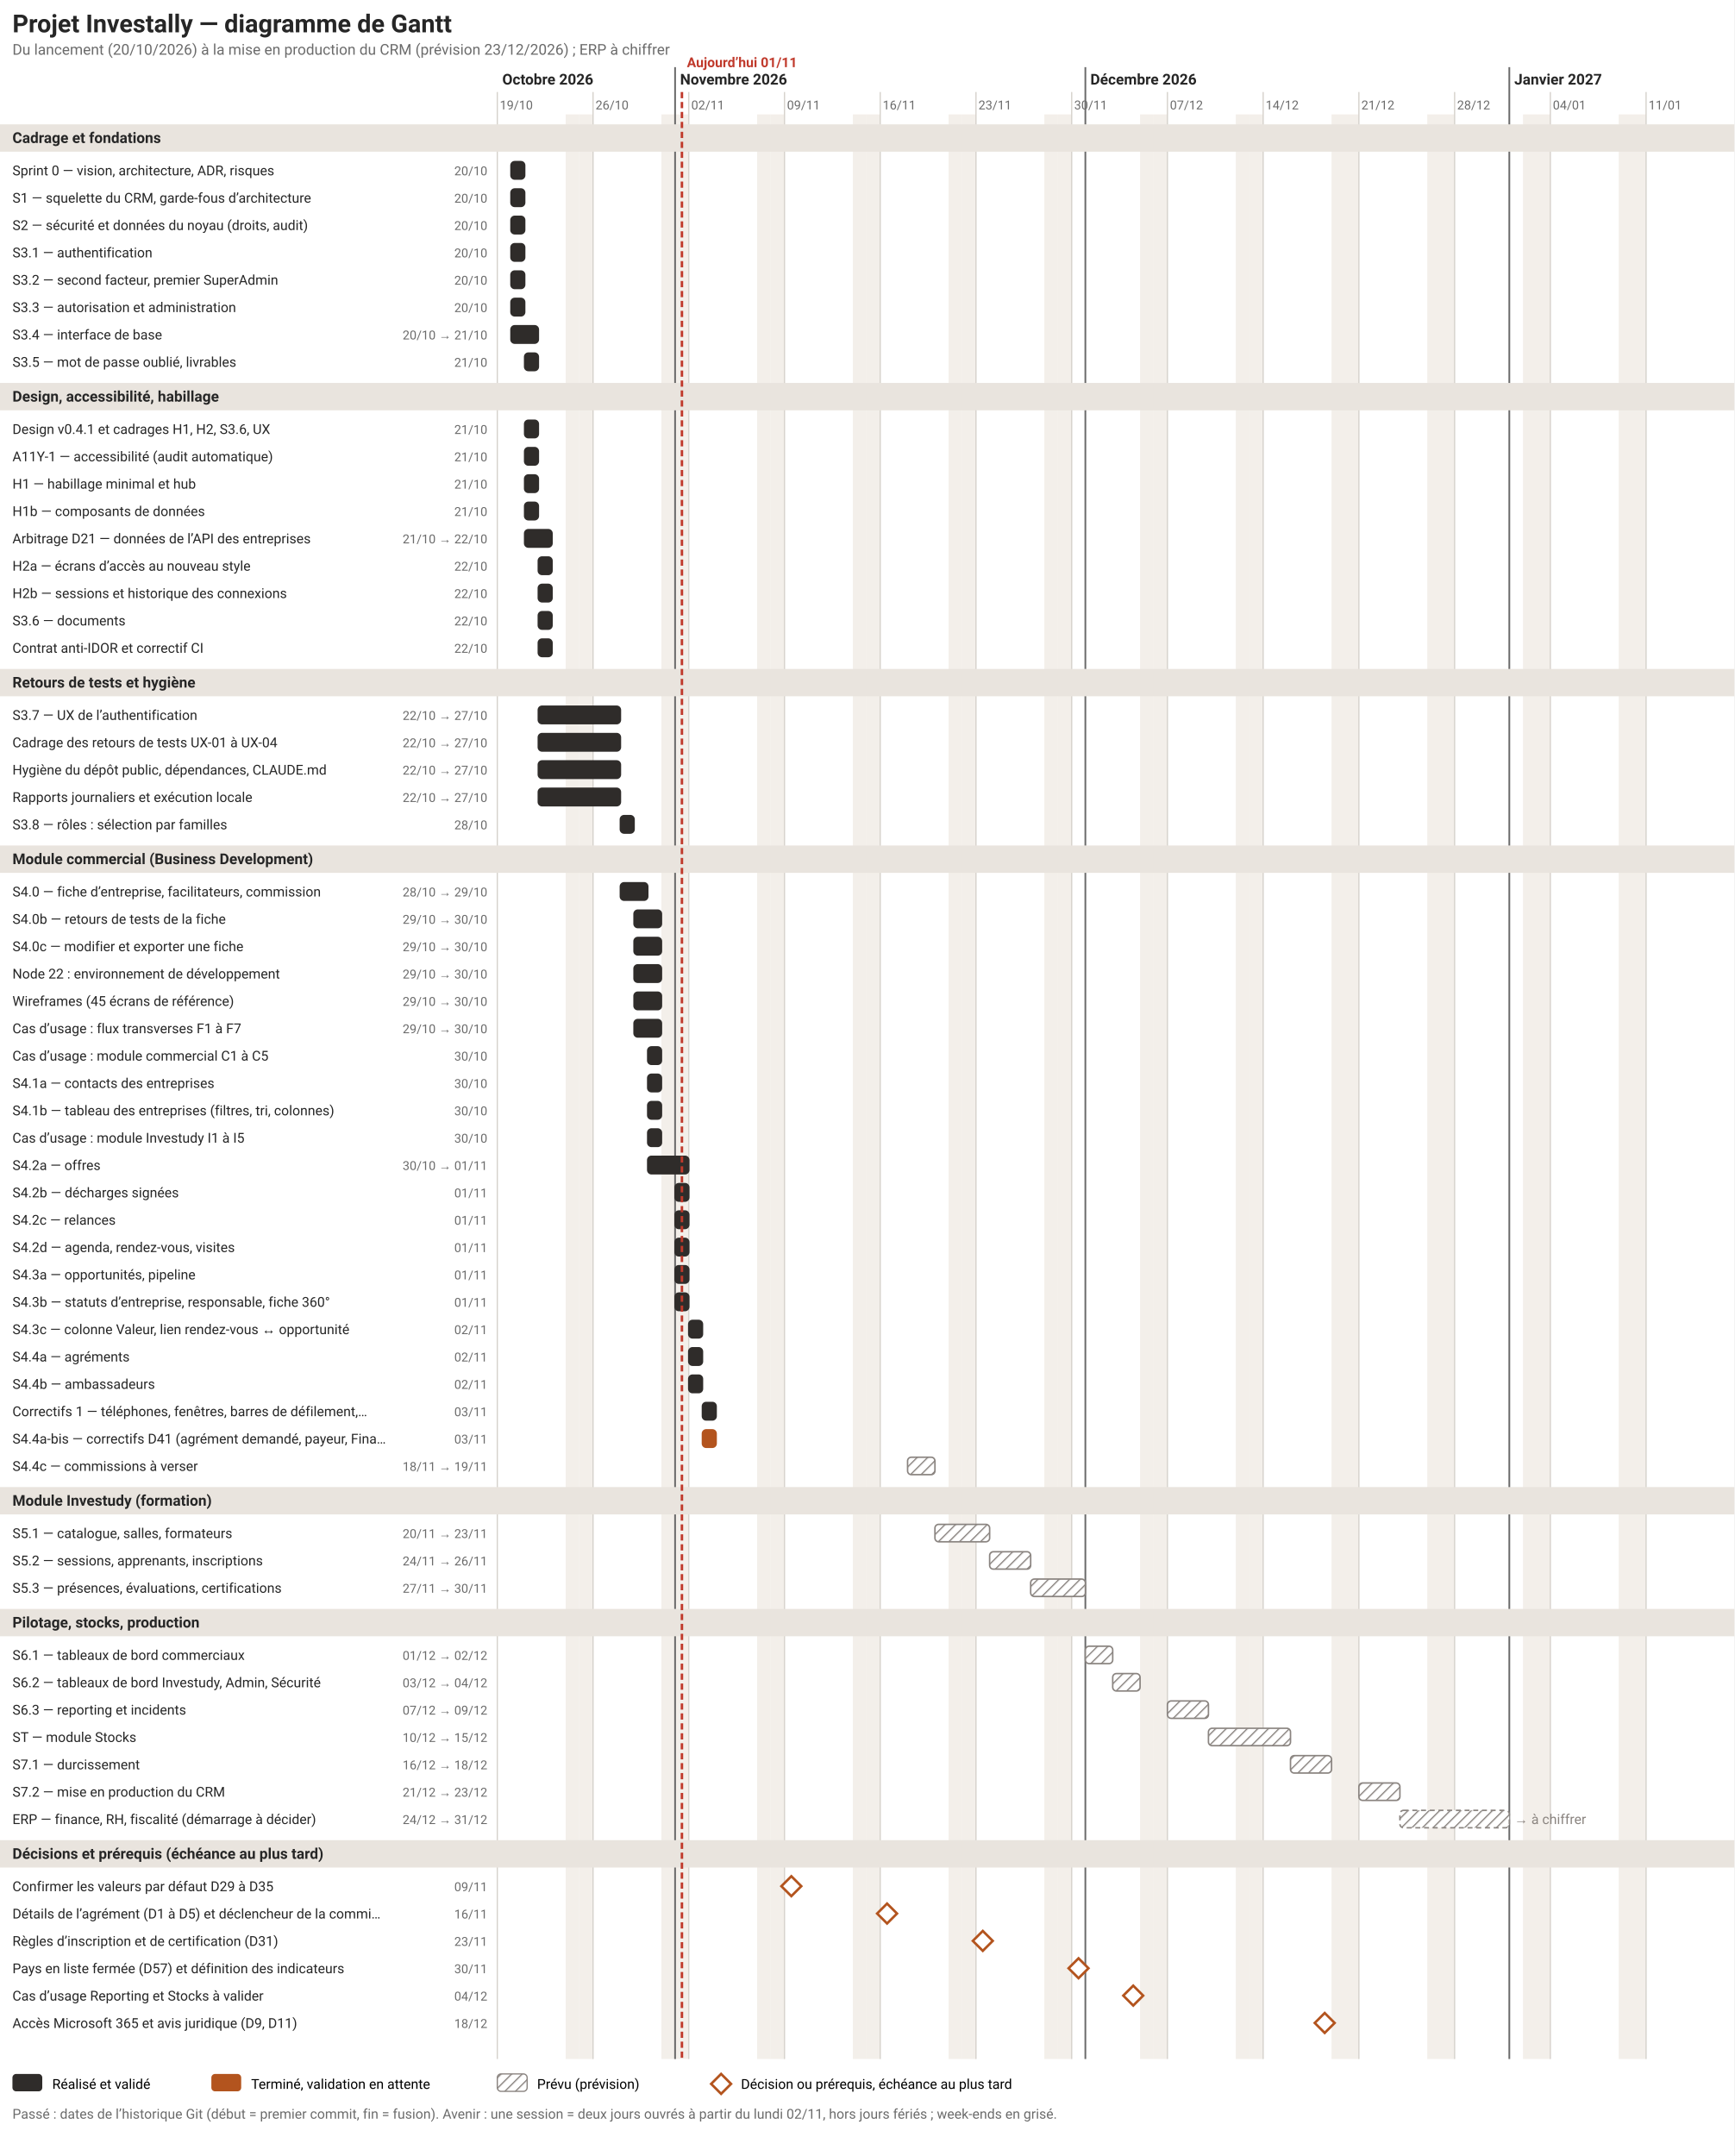
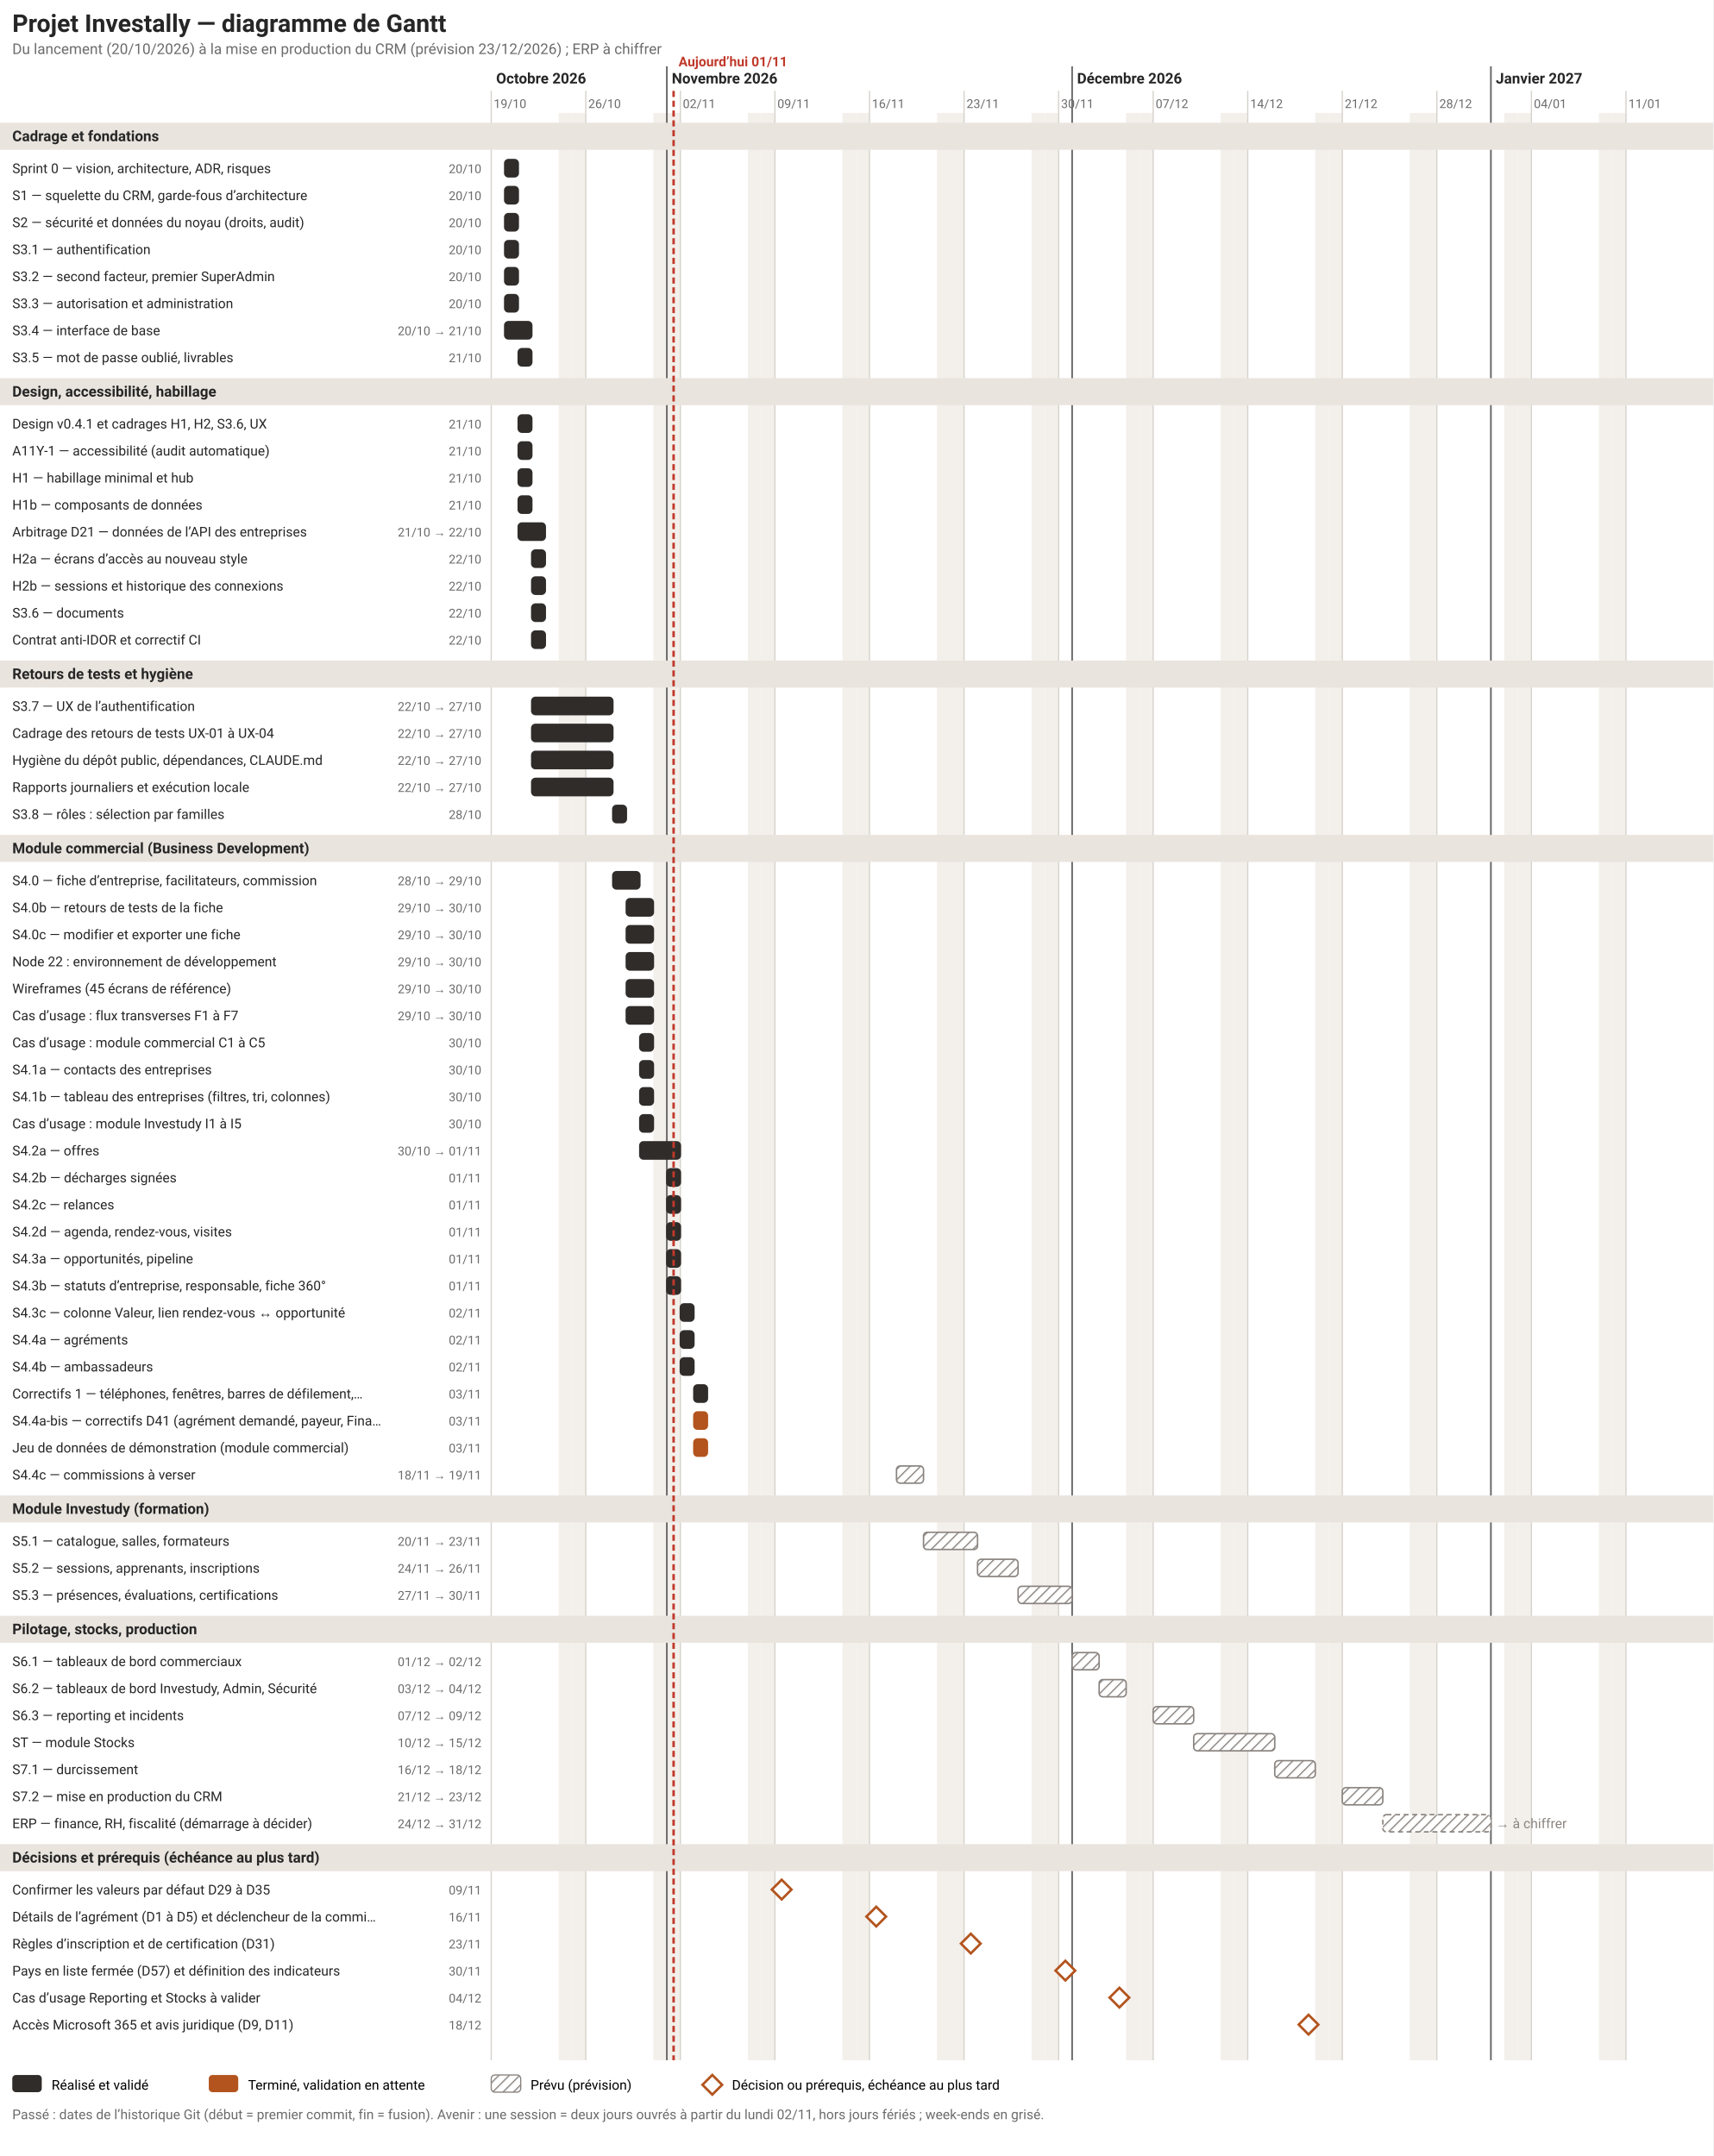
- <svg xmlns="http://www.w3.org/2000/svg" viewBox="0 0 1395 1734" width="1395" height="1734" font-family="system-ui, 'Segoe UI', Roboto, Arial, sans-serif" role="img" aria-label="Diagramme de Gantt du projet Investally, du 20 octobre 2026 à janvier 2027">
+ <svg xmlns="http://www.w3.org/2000/svg" viewBox="0 0 1395 1756" width="1395" height="1756" font-family="system-ui, 'Segoe UI', Roboto, Arial, sans-serif" role="img" aria-label="Diagramme de Gantt du projet Investally, du 20 octobre 2026 à janvier 2027">
  <defs>
    <pattern id="hatch" width="6" height="6" patternUnits="userSpaceOnUse" patternTransform="rotate(45)">
      <rect width="6" height="6" fill="#fff" />
      <line x1="0" y1="0" x2="0" y2="6" stroke="#8a8480" stroke-width="2" />
    </pattern>
  </defs>
-   <rect width="1395" height="1734" fill="#fff" />
+   <rect width="1395" height="1756" fill="#fff" />
  <text x="10" y="26" font-size="20" font-weight="700" fill="#262626">Projet Investally — diagramme de Gantt</text>
  <text x="10" y="44" font-size="12" fill="#6b6b6b">Du lancement (20/10/2026) à la mise en production du CRM (prévision 23/12/2026) ; ERP à chiffrer</text>
-   <line x1="400" y1="74" x2="400" y2="1656" stroke="#d6d2cc" stroke-width="1" />
+   <line x1="400" y1="74" x2="400" y2="1678" stroke="#d6d2cc" stroke-width="1" />
  <text x="402" y="88" font-size="10" fill="#6b6b6b">19/10</text>
-   <rect x="455" y="92" width="11" height="1564" fill="#f3efea" />
-   <rect x="466" y="92" width="11" height="1564" fill="#f3efea" />
-   <line x1="477" y1="74" x2="477" y2="1656" stroke="#d6d2cc" stroke-width="1" />
+   <rect x="455" y="92" width="11" height="1586" fill="#f3efea" />
+   <rect x="466" y="92" width="11" height="1586" fill="#f3efea" />
+   <line x1="477" y1="74" x2="477" y2="1678" stroke="#d6d2cc" stroke-width="1" />
  <text x="479" y="88" font-size="10" fill="#6b6b6b">26/10</text>
-   <rect x="532" y="92" width="11" height="1564" fill="#f3efea" />
-   <rect x="543" y="92" width="11" height="1564" fill="#f3efea" />
-   <line x1="554" y1="74" x2="554" y2="1656" stroke="#d6d2cc" stroke-width="1" />
+   <rect x="532" y="92" width="11" height="1586" fill="#f3efea" />
+   <rect x="543" y="92" width="11" height="1586" fill="#f3efea" />
+   <line x1="554" y1="74" x2="554" y2="1678" stroke="#d6d2cc" stroke-width="1" />
  <text x="556" y="88" font-size="10" fill="#6b6b6b">02/11</text>
-   <rect x="609" y="92" width="11" height="1564" fill="#f3efea" />
-   <rect x="620" y="92" width="11" height="1564" fill="#f3efea" />
-   <line x1="631" y1="74" x2="631" y2="1656" stroke="#d6d2cc" stroke-width="1" />
+   <rect x="609" y="92" width="11" height="1586" fill="#f3efea" />
+   <rect x="620" y="92" width="11" height="1586" fill="#f3efea" />
+   <line x1="631" y1="74" x2="631" y2="1678" stroke="#d6d2cc" stroke-width="1" />
  <text x="633" y="88" font-size="10" fill="#6b6b6b">09/11</text>
-   <rect x="686" y="92" width="11" height="1564" fill="#f3efea" />
-   <rect x="697" y="92" width="11" height="1564" fill="#f3efea" />
-   <line x1="708" y1="74" x2="708" y2="1656" stroke="#d6d2cc" stroke-width="1" />
+   <rect x="686" y="92" width="11" height="1586" fill="#f3efea" />
+   <rect x="697" y="92" width="11" height="1586" fill="#f3efea" />
+   <line x1="708" y1="74" x2="708" y2="1678" stroke="#d6d2cc" stroke-width="1" />
  <text x="710" y="88" font-size="10" fill="#6b6b6b">16/11</text>
-   <rect x="763" y="92" width="11" height="1564" fill="#f3efea" />
-   <rect x="774" y="92" width="11" height="1564" fill="#f3efea" />
-   <line x1="785" y1="74" x2="785" y2="1656" stroke="#d6d2cc" stroke-width="1" />
+   <rect x="763" y="92" width="11" height="1586" fill="#f3efea" />
+   <rect x="774" y="92" width="11" height="1586" fill="#f3efea" />
+   <line x1="785" y1="74" x2="785" y2="1678" stroke="#d6d2cc" stroke-width="1" />
  <text x="787" y="88" font-size="10" fill="#6b6b6b">23/11</text>
-   <rect x="840" y="92" width="11" height="1564" fill="#f3efea" />
-   <rect x="851" y="92" width="11" height="1564" fill="#f3efea" />
-   <line x1="862" y1="74" x2="862" y2="1656" stroke="#d6d2cc" stroke-width="1" />
+   <rect x="840" y="92" width="11" height="1586" fill="#f3efea" />
+   <rect x="851" y="92" width="11" height="1586" fill="#f3efea" />
+   <line x1="862" y1="74" x2="862" y2="1678" stroke="#d6d2cc" stroke-width="1" />
  <text x="864" y="88" font-size="10" fill="#6b6b6b">30/11</text>
-   <rect x="917" y="92" width="11" height="1564" fill="#f3efea" />
-   <rect x="928" y="92" width="11" height="1564" fill="#f3efea" />
-   <line x1="939" y1="74" x2="939" y2="1656" stroke="#d6d2cc" stroke-width="1" />
+   <rect x="917" y="92" width="11" height="1586" fill="#f3efea" />
+   <rect x="928" y="92" width="11" height="1586" fill="#f3efea" />
+   <line x1="939" y1="74" x2="939" y2="1678" stroke="#d6d2cc" stroke-width="1" />
  <text x="941" y="88" font-size="10" fill="#6b6b6b">07/12</text>
-   <rect x="994" y="92" width="11" height="1564" fill="#f3efea" />
-   <rect x="1005" y="92" width="11" height="1564" fill="#f3efea" />
-   <line x1="1016" y1="74" x2="1016" y2="1656" stroke="#d6d2cc" stroke-width="1" />
+   <rect x="994" y="92" width="11" height="1586" fill="#f3efea" />
+   <rect x="1005" y="92" width="11" height="1586" fill="#f3efea" />
+   <line x1="1016" y1="74" x2="1016" y2="1678" stroke="#d6d2cc" stroke-width="1" />
  <text x="1018" y="88" font-size="10" fill="#6b6b6b">14/12</text>
-   <rect x="1071" y="92" width="11" height="1564" fill="#f3efea" />
-   <rect x="1082" y="92" width="11" height="1564" fill="#f3efea" />
-   <line x1="1093" y1="74" x2="1093" y2="1656" stroke="#d6d2cc" stroke-width="1" />
+   <rect x="1071" y="92" width="11" height="1586" fill="#f3efea" />
+   <rect x="1082" y="92" width="11" height="1586" fill="#f3efea" />
+   <line x1="1093" y1="74" x2="1093" y2="1678" stroke="#d6d2cc" stroke-width="1" />
  <text x="1095" y="88" font-size="10" fill="#6b6b6b">21/12</text>
-   <rect x="1148" y="92" width="11" height="1564" fill="#f3efea" />
-   <rect x="1159" y="92" width="11" height="1564" fill="#f3efea" />
-   <line x1="1170" y1="74" x2="1170" y2="1656" stroke="#d6d2cc" stroke-width="1" />
+   <rect x="1148" y="92" width="11" height="1586" fill="#f3efea" />
+   <rect x="1159" y="92" width="11" height="1586" fill="#f3efea" />
+   <line x1="1170" y1="74" x2="1170" y2="1678" stroke="#d6d2cc" stroke-width="1" />
  <text x="1172" y="88" font-size="10" fill="#6b6b6b">28/12</text>
-   <rect x="1225" y="92" width="11" height="1564" fill="#f3efea" />
-   <rect x="1236" y="92" width="11" height="1564" fill="#f3efea" />
-   <line x1="1247" y1="74" x2="1247" y2="1656" stroke="#d6d2cc" stroke-width="1" />
+   <rect x="1225" y="92" width="11" height="1586" fill="#f3efea" />
+   <rect x="1236" y="92" width="11" height="1586" fill="#f3efea" />
+   <line x1="1247" y1="74" x2="1247" y2="1678" stroke="#d6d2cc" stroke-width="1" />
  <text x="1249" y="88" font-size="10" fill="#6b6b6b">04/01</text>
-   <rect x="1302" y="92" width="11" height="1564" fill="#f3efea" />
-   <rect x="1313" y="92" width="11" height="1564" fill="#f3efea" />
-   <line x1="1324" y1="74" x2="1324" y2="1656" stroke="#d6d2cc" stroke-width="1" />
+   <rect x="1302" y="92" width="11" height="1586" fill="#f3efea" />
+   <rect x="1313" y="92" width="11" height="1586" fill="#f3efea" />
+   <line x1="1324" y1="74" x2="1324" y2="1678" stroke="#d6d2cc" stroke-width="1" />
  <text x="1326" y="88" font-size="10" fill="#6b6b6b">11/01</text>
-   <line x1="543" y1="54" x2="543" y2="1656" stroke="#6b6b6b" stroke-width="1.4" />
-   <line x1="873" y1="54" x2="873" y2="1656" stroke="#6b6b6b" stroke-width="1.4" />
-   <line x1="1214" y1="54" x2="1214" y2="1656" stroke="#6b6b6b" stroke-width="1.4" />
+   <line x1="543" y1="54" x2="543" y2="1678" stroke="#6b6b6b" stroke-width="1.4" />
+   <line x1="873" y1="54" x2="873" y2="1678" stroke="#6b6b6b" stroke-width="1.4" />
+   <line x1="1214" y1="54" x2="1214" y2="1678" stroke="#6b6b6b" stroke-width="1.4" />
  <text x="404" y="68" font-size="12" font-weight="700" fill="#262626">Octobre 2026</text>
  <text x="547" y="68" font-size="12" font-weight="700" fill="#262626">Novembre 2026</text>
  <text x="877" y="68" font-size="12" font-weight="700" fill="#262626">Décembre 2026</text>
  <text x="1218" y="68" font-size="12" font-weight="700" fill="#262626">Janvier 2027</text>
  <rect x="0" y="100" width="1395" height="22" fill="#e9e4de" />
  <text x="10" y="115" font-size="12" font-weight="700" fill="#262626">Cadrage et fondations</text>
  <text x="10" y="141" font-size="11" fill="#262626">Sprint 0 — vision, architecture, ADR, risques</text>
  <text x="392" y="141" font-size="10" fill="#6b6b6b" text-anchor="end">20/10</text>
  <rect x="411" y="130" width="11" height="14" rx="3" fill="#2f2c2a" stroke="#2f2c2a" stroke-width="1.2" />
  <text x="10" y="163" font-size="11" fill="#262626">S1 — squelette du CRM, garde-fous d’architecture</text>
  <text x="392" y="163" font-size="10" fill="#6b6b6b" text-anchor="end">20/10</text>
  <rect x="411" y="152" width="11" height="14" rx="3" fill="#2f2c2a" stroke="#2f2c2a" stroke-width="1.2" />
  <text x="10" y="185" font-size="11" fill="#262626">S2 — sécurité et données du noyau (droits, audit)</text>
  <text x="392" y="185" font-size="10" fill="#6b6b6b" text-anchor="end">20/10</text>
  <rect x="411" y="174" width="11" height="14" rx="3" fill="#2f2c2a" stroke="#2f2c2a" stroke-width="1.2" />
  <text x="10" y="207" font-size="11" fill="#262626">S3.1 — authentification</text>
  <text x="392" y="207" font-size="10" fill="#6b6b6b" text-anchor="end">20/10</text>
  <rect x="411" y="196" width="11" height="14" rx="3" fill="#2f2c2a" stroke="#2f2c2a" stroke-width="1.2" />
  <text x="10" y="229" font-size="11" fill="#262626">S3.2 — second facteur, premier SuperAdmin</text>
  <text x="392" y="229" font-size="10" fill="#6b6b6b" text-anchor="end">20/10</text>
  <rect x="411" y="218" width="11" height="14" rx="3" fill="#2f2c2a" stroke="#2f2c2a" stroke-width="1.2" />
  <text x="10" y="251" font-size="11" fill="#262626">S3.3 — autorisation et administration</text>
  <text x="392" y="251" font-size="10" fill="#6b6b6b" text-anchor="end">20/10</text>
  <rect x="411" y="240" width="11" height="14" rx="3" fill="#2f2c2a" stroke="#2f2c2a" stroke-width="1.2" />
  <text x="10" y="273" font-size="11" fill="#262626">S3.4 — interface de base</text>
  <text x="392" y="273" font-size="10" fill="#6b6b6b" text-anchor="end">20/10 → 21/10</text>
  <rect x="411" y="262" width="22" height="14" rx="3" fill="#2f2c2a" stroke="#2f2c2a" stroke-width="1.2" />
  <text x="10" y="295" font-size="11" fill="#262626">S3.5 — mot de passe oublié, livrables</text>
  <text x="392" y="295" font-size="10" fill="#6b6b6b" text-anchor="end">21/10</text>
  <rect x="422" y="284" width="11" height="14" rx="3" fill="#2f2c2a" stroke="#2f2c2a" stroke-width="1.2" />
  <rect x="0" y="308" width="1395" height="22" fill="#e9e4de" />
  <text x="10" y="323" font-size="12" font-weight="700" fill="#262626">Design, accessibilité, habillage</text>
  <text x="10" y="349" font-size="11" fill="#262626">Design v0.4.1 et cadrages H1, H2, S3.6, UX</text>
  <text x="392" y="349" font-size="10" fill="#6b6b6b" text-anchor="end">21/10</text>
  <rect x="422" y="338" width="11" height="14" rx="3" fill="#2f2c2a" stroke="#2f2c2a" stroke-width="1.2" />
  <text x="10" y="371" font-size="11" fill="#262626">A11Y-1 — accessibilité (audit automatique)</text>
  <text x="392" y="371" font-size="10" fill="#6b6b6b" text-anchor="end">21/10</text>
  <rect x="422" y="360" width="11" height="14" rx="3" fill="#2f2c2a" stroke="#2f2c2a" stroke-width="1.2" />
  <text x="10" y="393" font-size="11" fill="#262626">H1 — habillage minimal et hub</text>
  <text x="392" y="393" font-size="10" fill="#6b6b6b" text-anchor="end">21/10</text>
  <rect x="422" y="382" width="11" height="14" rx="3" fill="#2f2c2a" stroke="#2f2c2a" stroke-width="1.2" />
  <text x="10" y="415" font-size="11" fill="#262626">H1b — composants de données</text>
  <text x="392" y="415" font-size="10" fill="#6b6b6b" text-anchor="end">21/10</text>
  <rect x="422" y="404" width="11" height="14" rx="3" fill="#2f2c2a" stroke="#2f2c2a" stroke-width="1.2" />
  <text x="10" y="437" font-size="11" fill="#262626">Arbitrage D21 — données de l’API des entreprises</text>
  <text x="392" y="437" font-size="10" fill="#6b6b6b" text-anchor="end">21/10 → 22/10</text>
  <rect x="422" y="426" width="22" height="14" rx="3" fill="#2f2c2a" stroke="#2f2c2a" stroke-width="1.2" />
  <text x="10" y="459" font-size="11" fill="#262626">H2a — écrans d’accès au nouveau style</text>
  <text x="392" y="459" font-size="10" fill="#6b6b6b" text-anchor="end">22/10</text>
  <rect x="433" y="448" width="11" height="14" rx="3" fill="#2f2c2a" stroke="#2f2c2a" stroke-width="1.2" />
  <text x="10" y="481" font-size="11" fill="#262626">H2b — sessions et historique des connexions</text>
  <text x="392" y="481" font-size="10" fill="#6b6b6b" text-anchor="end">22/10</text>
  <rect x="433" y="470" width="11" height="14" rx="3" fill="#2f2c2a" stroke="#2f2c2a" stroke-width="1.2" />
  <text x="10" y="503" font-size="11" fill="#262626">S3.6 — documents</text>
  <text x="392" y="503" font-size="10" fill="#6b6b6b" text-anchor="end">22/10</text>
  <rect x="433" y="492" width="11" height="14" rx="3" fill="#2f2c2a" stroke="#2f2c2a" stroke-width="1.2" />
  <text x="10" y="525" font-size="11" fill="#262626">Contrat anti-IDOR et correctif CI</text>
  <text x="392" y="525" font-size="10" fill="#6b6b6b" text-anchor="end">22/10</text>
  <rect x="433" y="514" width="11" height="14" rx="3" fill="#2f2c2a" stroke="#2f2c2a" stroke-width="1.2" />
  <rect x="0" y="538" width="1395" height="22" fill="#e9e4de" />
  <text x="10" y="553" font-size="12" font-weight="700" fill="#262626">Retours de tests et hygiène</text>
  <text x="10" y="579" font-size="11" fill="#262626">S3.7 — UX de l’authentification</text>
  <text x="392" y="579" font-size="10" fill="#6b6b6b" text-anchor="end">22/10 → 27/10</text>
  <rect x="433" y="568" width="66" height="14" rx="3" fill="#2f2c2a" stroke="#2f2c2a" stroke-width="1.2" />
  <text x="10" y="601" font-size="11" fill="#262626">Cadrage des retours de tests UX-01 à UX-04</text>
  <text x="392" y="601" font-size="10" fill="#6b6b6b" text-anchor="end">22/10 → 27/10</text>
  <rect x="433" y="590" width="66" height="14" rx="3" fill="#2f2c2a" stroke="#2f2c2a" stroke-width="1.2" />
  <text x="10" y="623" font-size="11" fill="#262626">Hygiène du dépôt public, dépendances, CLAUDE.md</text>
  <text x="392" y="623" font-size="10" fill="#6b6b6b" text-anchor="end">22/10 → 27/10</text>
  <rect x="433" y="612" width="66" height="14" rx="3" fill="#2f2c2a" stroke="#2f2c2a" stroke-width="1.2" />
  <text x="10" y="645" font-size="11" fill="#262626">Rapports journaliers et exécution locale</text>
  <text x="392" y="645" font-size="10" fill="#6b6b6b" text-anchor="end">22/10 → 27/10</text>
  <rect x="433" y="634" width="66" height="14" rx="3" fill="#2f2c2a" stroke="#2f2c2a" stroke-width="1.2" />
  <text x="10" y="667" font-size="11" fill="#262626">S3.8 — rôles : sélection par familles</text>
  <text x="392" y="667" font-size="10" fill="#6b6b6b" text-anchor="end">28/10</text>
  <rect x="499" y="656" width="11" height="14" rx="3" fill="#2f2c2a" stroke="#2f2c2a" stroke-width="1.2" />
  <rect x="0" y="680" width="1395" height="22" fill="#e9e4de" />
  <text x="10" y="695" font-size="12" font-weight="700" fill="#262626">Module commercial (Business Development)</text>
  <text x="10" y="721" font-size="11" fill="#262626">S4.0 — fiche d’entreprise, facilitateurs, commission</text>
  <text x="392" y="721" font-size="10" fill="#6b6b6b" text-anchor="end">28/10 → 29/10</text>
  <rect x="499" y="710" width="22" height="14" rx="3" fill="#2f2c2a" stroke="#2f2c2a" stroke-width="1.2" />
  <text x="10" y="743" font-size="11" fill="#262626">S4.0b — retours de tests de la fiche</text>
  <text x="392" y="743" font-size="10" fill="#6b6b6b" text-anchor="end">29/10 → 30/10</text>
  <rect x="510" y="732" width="22" height="14" rx="3" fill="#2f2c2a" stroke="#2f2c2a" stroke-width="1.2" />
  <text x="10" y="765" font-size="11" fill="#262626">S4.0c — modifier et exporter une fiche</text>
  <text x="392" y="765" font-size="10" fill="#6b6b6b" text-anchor="end">29/10 → 30/10</text>
  <rect x="510" y="754" width="22" height="14" rx="3" fill="#2f2c2a" stroke="#2f2c2a" stroke-width="1.2" />
  <text x="10" y="787" font-size="11" fill="#262626">Node 22 : environnement de développement</text>
  <text x="392" y="787" font-size="10" fill="#6b6b6b" text-anchor="end">29/10 → 30/10</text>
  <rect x="510" y="776" width="22" height="14" rx="3" fill="#2f2c2a" stroke="#2f2c2a" stroke-width="1.2" />
  <text x="10" y="809" font-size="11" fill="#262626">Wireframes (45 écrans de référence)</text>
  <text x="392" y="809" font-size="10" fill="#6b6b6b" text-anchor="end">29/10 → 30/10</text>
  <rect x="510" y="798" width="22" height="14" rx="3" fill="#2f2c2a" stroke="#2f2c2a" stroke-width="1.2" />
  <text x="10" y="831" font-size="11" fill="#262626">Cas d’usage : flux transverses F1 à F7</text>
  <text x="392" y="831" font-size="10" fill="#6b6b6b" text-anchor="end">29/10 → 30/10</text>
  <rect x="510" y="820" width="22" height="14" rx="3" fill="#2f2c2a" stroke="#2f2c2a" stroke-width="1.2" />
  <text x="10" y="853" font-size="11" fill="#262626">Cas d’usage : module commercial C1 à C5</text>
  <text x="392" y="853" font-size="10" fill="#6b6b6b" text-anchor="end">30/10</text>
  <rect x="521" y="842" width="11" height="14" rx="3" fill="#2f2c2a" stroke="#2f2c2a" stroke-width="1.2" />
  <text x="10" y="875" font-size="11" fill="#262626">S4.1a — contacts des entreprises</text>
  <text x="392" y="875" font-size="10" fill="#6b6b6b" text-anchor="end">30/10</text>
  <rect x="521" y="864" width="11" height="14" rx="3" fill="#2f2c2a" stroke="#2f2c2a" stroke-width="1.2" />
  <text x="10" y="897" font-size="11" fill="#262626">S4.1b — tableau des entreprises (filtres, tri, colonnes)</text>
  <text x="392" y="897" font-size="10" fill="#6b6b6b" text-anchor="end">30/10</text>
  <rect x="521" y="886" width="11" height="14" rx="3" fill="#2f2c2a" stroke="#2f2c2a" stroke-width="1.2" />
  <text x="10" y="919" font-size="11" fill="#262626">Cas d’usage : module Investudy I1 à I5</text>
  <text x="392" y="919" font-size="10" fill="#6b6b6b" text-anchor="end">30/10</text>
  <rect x="521" y="908" width="11" height="14" rx="3" fill="#2f2c2a" stroke="#2f2c2a" stroke-width="1.2" />
  <text x="10" y="941" font-size="11" fill="#262626">S4.2a — offres</text>
  <text x="392" y="941" font-size="10" fill="#6b6b6b" text-anchor="end">30/10 → 01/11</text>
  <rect x="521" y="930" width="33" height="14" rx="3" fill="#2f2c2a" stroke="#2f2c2a" stroke-width="1.2" />
  <text x="10" y="963" font-size="11" fill="#262626">S4.2b — décharges signées</text>
  <text x="392" y="963" font-size="10" fill="#6b6b6b" text-anchor="end">01/11</text>
  <rect x="543" y="952" width="11" height="14" rx="3" fill="#2f2c2a" stroke="#2f2c2a" stroke-width="1.2" />
  <text x="10" y="985" font-size="11" fill="#262626">S4.2c — relances</text>
  <text x="392" y="985" font-size="10" fill="#6b6b6b" text-anchor="end">01/11</text>
  <rect x="543" y="974" width="11" height="14" rx="3" fill="#2f2c2a" stroke="#2f2c2a" stroke-width="1.2" />
  <text x="10" y="1007" font-size="11" fill="#262626">S4.2d — agenda, rendez-vous, visites</text>
  <text x="392" y="1007" font-size="10" fill="#6b6b6b" text-anchor="end">01/11</text>
  <rect x="543" y="996" width="11" height="14" rx="3" fill="#2f2c2a" stroke="#2f2c2a" stroke-width="1.2" />
  <text x="10" y="1029" font-size="11" fill="#262626">S4.3a — opportunités, pipeline</text>
  <text x="392" y="1029" font-size="10" fill="#6b6b6b" text-anchor="end">01/11</text>
  <rect x="543" y="1018" width="11" height="14" rx="3" fill="#2f2c2a" stroke="#2f2c2a" stroke-width="1.2" />
  <text x="10" y="1051" font-size="11" fill="#262626">S4.3b — statuts d’entreprise, responsable, fiche 360°</text>
  <text x="392" y="1051" font-size="10" fill="#6b6b6b" text-anchor="end">01/11</text>
  <rect x="543" y="1040" width="11" height="14" rx="3" fill="#2f2c2a" stroke="#2f2c2a" stroke-width="1.2" />
  <text x="10" y="1073" font-size="11" fill="#262626">S4.3c — colonne Valeur, lien rendez-vous ↔ opportunité</text>
  <text x="392" y="1073" font-size="10" fill="#6b6b6b" text-anchor="end">02/11</text>
  <rect x="554" y="1062" width="11" height="14" rx="3" fill="#2f2c2a" stroke="#2f2c2a" stroke-width="1.2" />
  <text x="10" y="1095" font-size="11" fill="#262626">S4.4a — agréments</text>
  <text x="392" y="1095" font-size="10" fill="#6b6b6b" text-anchor="end">02/11</text>
  <rect x="554" y="1084" width="11" height="14" rx="3" fill="#2f2c2a" stroke="#2f2c2a" stroke-width="1.2" />
  <text x="10" y="1117" font-size="11" fill="#262626">S4.4b — ambassadeurs</text>
  <text x="392" y="1117" font-size="10" fill="#6b6b6b" text-anchor="end">02/11</text>
  <rect x="554" y="1106" width="11" height="14" rx="3" fill="#2f2c2a" stroke="#2f2c2a" stroke-width="1.2" />
  <text x="10" y="1139" font-size="11" fill="#262626">Correctifs 1 — téléphones, fenêtres, barres de défilement,…</text>
  <text x="392" y="1139" font-size="10" fill="#6b6b6b" text-anchor="end">03/11</text>
  <rect x="565" y="1128" width="11" height="14" rx="3" fill="#2f2c2a" stroke="#2f2c2a" stroke-width="1.2" />
  <text x="10" y="1161" font-size="11" fill="#262626">S4.4a-bis — correctifs D41 (agrément demandé, payeur, Fina…</text>
  <text x="392" y="1161" font-size="10" fill="#6b6b6b" text-anchor="end">03/11</text>
  <rect x="565" y="1150" width="11" height="14" rx="3" fill="#b3541e" stroke="#b3541e" stroke-width="1.2" />
-   <text x="10" y="1183" font-size="11" fill="#262626">S4.4c — commissions à verser</text>
-   <text x="392" y="1183" font-size="10" fill="#6b6b6b" text-anchor="end">18/11 → 19/11</text>
-   <rect x="730" y="1172" width="22" height="14" rx="3" fill="url(#hatch)" stroke="#8a8480" stroke-width="1.2" />
-   <rect x="0" y="1196" width="1395" height="22" fill="#e9e4de" />
-   <text x="10" y="1211" font-size="12" font-weight="700" fill="#262626">Module Investudy (formation)</text>
-   <text x="10" y="1237" font-size="11" fill="#262626">S5.1 — catalogue, salles, formateurs</text>
-   <text x="392" y="1237" font-size="10" fill="#6b6b6b" text-anchor="end">20/11 → 23/11</text>
-   <rect x="752" y="1226" width="44" height="14" rx="3" fill="url(#hatch)" stroke="#8a8480" stroke-width="1.2" />
-   <text x="10" y="1259" font-size="11" fill="#262626">S5.2 — sessions, apprenants, inscriptions</text>
-   <text x="392" y="1259" font-size="10" fill="#6b6b6b" text-anchor="end">24/11 → 26/11</text>
-   <rect x="796" y="1248" width="33" height="14" rx="3" fill="url(#hatch)" stroke="#8a8480" stroke-width="1.2" />
-   <text x="10" y="1281" font-size="11" fill="#262626">S5.3 — présences, évaluations, certifications</text>
-   <text x="392" y="1281" font-size="10" fill="#6b6b6b" text-anchor="end">27/11 → 30/11</text>
-   <rect x="829" y="1270" width="44" height="14" rx="3" fill="url(#hatch)" stroke="#8a8480" stroke-width="1.2" />
-   <rect x="0" y="1294" width="1395" height="22" fill="#e9e4de" />
-   <text x="10" y="1309" font-size="12" font-weight="700" fill="#262626">Pilotage, stocks, production</text>
-   <text x="10" y="1335" font-size="11" fill="#262626">S6.1 — tableaux de bord commerciaux</text>
-   <text x="392" y="1335" font-size="10" fill="#6b6b6b" text-anchor="end">01/12 → 02/12</text>
-   <rect x="873" y="1324" width="22" height="14" rx="3" fill="url(#hatch)" stroke="#8a8480" stroke-width="1.2" />
-   <text x="10" y="1357" font-size="11" fill="#262626">S6.2 — tableaux de bord Investudy, Admin, Sécurité</text>
-   <text x="392" y="1357" font-size="10" fill="#6b6b6b" text-anchor="end">03/12 → 04/12</text>
-   <rect x="895" y="1346" width="22" height="14" rx="3" fill="url(#hatch)" stroke="#8a8480" stroke-width="1.2" />
-   <text x="10" y="1379" font-size="11" fill="#262626">S6.3 — reporting et incidents</text>
-   <text x="392" y="1379" font-size="10" fill="#6b6b6b" text-anchor="end">07/12 → 09/12</text>
-   <rect x="939" y="1368" width="33" height="14" rx="3" fill="url(#hatch)" stroke="#8a8480" stroke-width="1.2" />
-   <text x="10" y="1401" font-size="11" fill="#262626">ST — module Stocks</text>
-   <text x="392" y="1401" font-size="10" fill="#6b6b6b" text-anchor="end">10/12 → 15/12</text>
-   <rect x="972" y="1390" width="66" height="14" rx="3" fill="url(#hatch)" stroke="#8a8480" stroke-width="1.2" />
-   <text x="10" y="1423" font-size="11" fill="#262626">S7.1 — durcissement</text>
-   <text x="392" y="1423" font-size="10" fill="#6b6b6b" text-anchor="end">16/12 → 18/12</text>
-   <rect x="1038" y="1412" width="33" height="14" rx="3" fill="url(#hatch)" stroke="#8a8480" stroke-width="1.2" />
-   <text x="10" y="1445" font-size="11" fill="#262626">S7.2 — mise en production du CRM</text>
-   <text x="392" y="1445" font-size="10" fill="#6b6b6b" text-anchor="end">21/12 → 23/12</text>
-   <rect x="1093" y="1434" width="33" height="14" rx="3" fill="url(#hatch)" stroke="#8a8480" stroke-width="1.2" />
-   <text x="10" y="1467" font-size="11" fill="#262626">ERP — finance, RH, fiscalité (démarrage à décider)</text>
-   <text x="392" y="1467" font-size="10" fill="#6b6b6b" text-anchor="end">24/12 → 31/12</text>
-   <rect x="1126" y="1456" width="88" height="14" rx="3" fill="url(#hatch)" stroke="#8a8480" stroke-width="1.2" stroke-dasharray="4 3" />
-   <text x="1218" y="1467" font-size="11" fill="#8a8480">→ à chiffrer</text>
-   <rect x="0" y="1480" width="1395" height="22" fill="#e9e4de" />
-   <text x="10" y="1495" font-size="12" font-weight="700" fill="#262626">Décisions et prérequis (échéance au plus tard)</text>
-   <text x="10" y="1521" font-size="11" fill="#262626">Confirmer les valeurs par défaut D29 à D35</text>
-   <text x="392" y="1521" font-size="10" fill="#6b6b6b" text-anchor="end">09/11</text>
-   <polygon points="636.5,1509 644.5,1517 636.5,1525 628.5,1517" fill="#fff" stroke="#b3541e" stroke-width="2" />
-   <text x="10" y="1543" font-size="11" fill="#262626">Détails de l’agrément (D1 à D5) et déclencheur de la commi…</text>
-   <text x="392" y="1543" font-size="10" fill="#6b6b6b" text-anchor="end">16/11</text>
-   <polygon points="713.5,1531 721.5,1539 713.5,1547 705.5,1539" fill="#fff" stroke="#b3541e" stroke-width="2" />
-   <text x="10" y="1565" font-size="11" fill="#262626">Règles d’inscription et de certification (D31)</text>
-   <text x="392" y="1565" font-size="10" fill="#6b6b6b" text-anchor="end">23/11</text>
-   <polygon points="790.5,1553 798.5,1561 790.5,1569 782.5,1561" fill="#fff" stroke="#b3541e" stroke-width="2" />
-   <text x="10" y="1587" font-size="11" fill="#262626">Pays en liste fermée (D57) et définition des indicateurs</text>
-   <text x="392" y="1587" font-size="10" fill="#6b6b6b" text-anchor="end">30/11</text>
-   <polygon points="867.5,1575 875.5,1583 867.5,1591 859.5,1583" fill="#fff" stroke="#b3541e" stroke-width="2" />
-   <text x="10" y="1609" font-size="11" fill="#262626">Cas d’usage Reporting et Stocks à valider</text>
-   <text x="392" y="1609" font-size="10" fill="#6b6b6b" text-anchor="end">04/12</text>
-   <polygon points="911.5,1597 919.5,1605 911.5,1613 903.5,1605" fill="#fff" stroke="#b3541e" stroke-width="2" />
-   <text x="10" y="1631" font-size="11" fill="#262626">Accès Microsoft 365 et avis juridique (D9, D11)</text>
-   <text x="392" y="1631" font-size="10" fill="#6b6b6b" text-anchor="end">18/12</text>
-   <polygon points="1065.5,1619 1073.5,1627 1065.5,1635 1057.5,1627" fill="#fff" stroke="#b3541e" stroke-width="2" />
-   <line x1="548.5" y1="74" x2="548.5" y2="1656" stroke="#c0392b" stroke-width="2" stroke-dasharray="5 3" />
+   <text x="10" y="1183" font-size="11" fill="#262626">Jeu de données de démonstration (module commercial)</text>
+   <text x="392" y="1183" font-size="10" fill="#6b6b6b" text-anchor="end">03/11</text>
+   <rect x="565" y="1172" width="11" height="14" rx="3" fill="#b3541e" stroke="#b3541e" stroke-width="1.2" />
+   <text x="10" y="1205" font-size="11" fill="#262626">S4.4c — commissions à verser</text>
+   <text x="392" y="1205" font-size="10" fill="#6b6b6b" text-anchor="end">18/11 → 19/11</text>
+   <rect x="730" y="1194" width="22" height="14" rx="3" fill="url(#hatch)" stroke="#8a8480" stroke-width="1.2" />
+   <rect x="0" y="1218" width="1395" height="22" fill="#e9e4de" />
+   <text x="10" y="1233" font-size="12" font-weight="700" fill="#262626">Module Investudy (formation)</text>
+   <text x="10" y="1259" font-size="11" fill="#262626">S5.1 — catalogue, salles, formateurs</text>
+   <text x="392" y="1259" font-size="10" fill="#6b6b6b" text-anchor="end">20/11 → 23/11</text>
+   <rect x="752" y="1248" width="44" height="14" rx="3" fill="url(#hatch)" stroke="#8a8480" stroke-width="1.2" />
+   <text x="10" y="1281" font-size="11" fill="#262626">S5.2 — sessions, apprenants, inscriptions</text>
+   <text x="392" y="1281" font-size="10" fill="#6b6b6b" text-anchor="end">24/11 → 26/11</text>
+   <rect x="796" y="1270" width="33" height="14" rx="3" fill="url(#hatch)" stroke="#8a8480" stroke-width="1.2" />
+   <text x="10" y="1303" font-size="11" fill="#262626">S5.3 — présences, évaluations, certifications</text>
+   <text x="392" y="1303" font-size="10" fill="#6b6b6b" text-anchor="end">27/11 → 30/11</text>
+   <rect x="829" y="1292" width="44" height="14" rx="3" fill="url(#hatch)" stroke="#8a8480" stroke-width="1.2" />
+   <rect x="0" y="1316" width="1395" height="22" fill="#e9e4de" />
+   <text x="10" y="1331" font-size="12" font-weight="700" fill="#262626">Pilotage, stocks, production</text>
+   <text x="10" y="1357" font-size="11" fill="#262626">S6.1 — tableaux de bord commerciaux</text>
+   <text x="392" y="1357" font-size="10" fill="#6b6b6b" text-anchor="end">01/12 → 02/12</text>
+   <rect x="873" y="1346" width="22" height="14" rx="3" fill="url(#hatch)" stroke="#8a8480" stroke-width="1.2" />
+   <text x="10" y="1379" font-size="11" fill="#262626">S6.2 — tableaux de bord Investudy, Admin, Sécurité</text>
+   <text x="392" y="1379" font-size="10" fill="#6b6b6b" text-anchor="end">03/12 → 04/12</text>
+   <rect x="895" y="1368" width="22" height="14" rx="3" fill="url(#hatch)" stroke="#8a8480" stroke-width="1.2" />
+   <text x="10" y="1401" font-size="11" fill="#262626">S6.3 — reporting et incidents</text>
+   <text x="392" y="1401" font-size="10" fill="#6b6b6b" text-anchor="end">07/12 → 09/12</text>
+   <rect x="939" y="1390" width="33" height="14" rx="3" fill="url(#hatch)" stroke="#8a8480" stroke-width="1.2" />
+   <text x="10" y="1423" font-size="11" fill="#262626">ST — module Stocks</text>
+   <text x="392" y="1423" font-size="10" fill="#6b6b6b" text-anchor="end">10/12 → 15/12</text>
+   <rect x="972" y="1412" width="66" height="14" rx="3" fill="url(#hatch)" stroke="#8a8480" stroke-width="1.2" />
+   <text x="10" y="1445" font-size="11" fill="#262626">S7.1 — durcissement</text>
+   <text x="392" y="1445" font-size="10" fill="#6b6b6b" text-anchor="end">16/12 → 18/12</text>
+   <rect x="1038" y="1434" width="33" height="14" rx="3" fill="url(#hatch)" stroke="#8a8480" stroke-width="1.2" />
+   <text x="10" y="1467" font-size="11" fill="#262626">S7.2 — mise en production du CRM</text>
+   <text x="392" y="1467" font-size="10" fill="#6b6b6b" text-anchor="end">21/12 → 23/12</text>
+   <rect x="1093" y="1456" width="33" height="14" rx="3" fill="url(#hatch)" stroke="#8a8480" stroke-width="1.2" />
+   <text x="10" y="1489" font-size="11" fill="#262626">ERP — finance, RH, fiscalité (démarrage à décider)</text>
+   <text x="392" y="1489" font-size="10" fill="#6b6b6b" text-anchor="end">24/12 → 31/12</text>
+   <rect x="1126" y="1478" width="88" height="14" rx="3" fill="url(#hatch)" stroke="#8a8480" stroke-width="1.2" stroke-dasharray="4 3" />
+   <text x="1218" y="1489" font-size="11" fill="#8a8480">→ à chiffrer</text>
+   <rect x="0" y="1502" width="1395" height="22" fill="#e9e4de" />
+   <text x="10" y="1517" font-size="12" font-weight="700" fill="#262626">Décisions et prérequis (échéance au plus tard)</text>
+   <text x="10" y="1543" font-size="11" fill="#262626">Confirmer les valeurs par défaut D29 à D35</text>
+   <text x="392" y="1543" font-size="10" fill="#6b6b6b" text-anchor="end">09/11</text>
+   <polygon points="636.5,1531 644.5,1539 636.5,1547 628.5,1539" fill="#fff" stroke="#b3541e" stroke-width="2" />
+   <text x="10" y="1565" font-size="11" fill="#262626">Détails de l’agrément (D1 à D5) et déclencheur de la commi…</text>
+   <text x="392" y="1565" font-size="10" fill="#6b6b6b" text-anchor="end">16/11</text>
+   <polygon points="713.5,1553 721.5,1561 713.5,1569 705.5,1561" fill="#fff" stroke="#b3541e" stroke-width="2" />
+   <text x="10" y="1587" font-size="11" fill="#262626">Règles d’inscription et de certification (D31)</text>
+   <text x="392" y="1587" font-size="10" fill="#6b6b6b" text-anchor="end">23/11</text>
+   <polygon points="790.5,1575 798.5,1583 790.5,1591 782.5,1583" fill="#fff" stroke="#b3541e" stroke-width="2" />
+   <text x="10" y="1609" font-size="11" fill="#262626">Pays en liste fermée (D57) et définition des indicateurs</text>
+   <text x="392" y="1609" font-size="10" fill="#6b6b6b" text-anchor="end">30/11</text>
+   <polygon points="867.5,1597 875.5,1605 867.5,1613 859.5,1605" fill="#fff" stroke="#b3541e" stroke-width="2" />
+   <text x="10" y="1631" font-size="11" fill="#262626">Cas d’usage Reporting et Stocks à valider</text>
+   <text x="392" y="1631" font-size="10" fill="#6b6b6b" text-anchor="end">04/12</text>
+   <polygon points="911.5,1619 919.5,1627 911.5,1635 903.5,1627" fill="#fff" stroke="#b3541e" stroke-width="2" />
+   <text x="10" y="1653" font-size="11" fill="#262626">Accès Microsoft 365 et avis juridique (D9, D11)</text>
+   <text x="392" y="1653" font-size="10" fill="#6b6b6b" text-anchor="end">18/12</text>
+   <polygon points="1065.5,1641 1073.5,1649 1065.5,1657 1057.5,1649" fill="#fff" stroke="#b3541e" stroke-width="2" />
+   <line x1="548.5" y1="74" x2="548.5" y2="1678" stroke="#c0392b" stroke-width="2" stroke-dasharray="5 3" />
  <text x="552.5" y="54" font-size="11" font-weight="700" fill="#c0392b">Aujourd’hui 01/11</text>
-   <rect x="10" y="1668" width="24" height="14" rx="3" fill="#2f2c2a" />
-   <text x="42" y="1680" font-size="11">Réalisé et validé</text>
-   <rect x="170" y="1668" width="24" height="14" rx="3" fill="#b3541e" />
-   <text x="202" y="1680" font-size="11">Terminé, validation en attente</text>
-   <rect x="400" y="1668" width="24" height="14" rx="3" fill="url(#hatch)" stroke="#8a8480" />
-   <text x="432" y="1680" font-size="11">Prévu (prévision)</text>
-   <polygon points="580,1668 588,1676 580,1684 572,1676" fill="#fff" stroke="#b3541e" stroke-width="2" />
-   <text x="596" y="1680" font-size="11">Décision ou prérequis, échéance au plus tard</text>
-   <text x="10" y="1704" font-size="11" fill="#6b6b6b">Passé : dates de l’historique Git (début = premier commit, fin = fusion). Avenir : une session = deux jours ouvrés à partir du lundi 02/11, hors jours fériés ; week-ends en grisé.</text>
+   <rect x="10" y="1690" width="24" height="14" rx="3" fill="#2f2c2a" />
+   <text x="42" y="1702" font-size="11">Réalisé et validé</text>
+   <rect x="170" y="1690" width="24" height="14" rx="3" fill="#b3541e" />
+   <text x="202" y="1702" font-size="11">Terminé, validation en attente</text>
+   <rect x="400" y="1690" width="24" height="14" rx="3" fill="url(#hatch)" stroke="#8a8480" />
+   <text x="432" y="1702" font-size="11">Prévu (prévision)</text>
+   <polygon points="580,1690 588,1698 580,1706 572,1698" fill="#fff" stroke="#b3541e" stroke-width="2" />
+   <text x="596" y="1702" font-size="11">Décision ou prérequis, échéance au plus tard</text>
+   <text x="10" y="1726" font-size="11" fill="#6b6b6b">Passé : dates de l’historique Git (début = premier commit, fin = fusion). Avenir : une session = deux jours ouvrés à partir du lundi 02/11, hors jours fériés ; week-ends en grisé.</text>
</svg>
